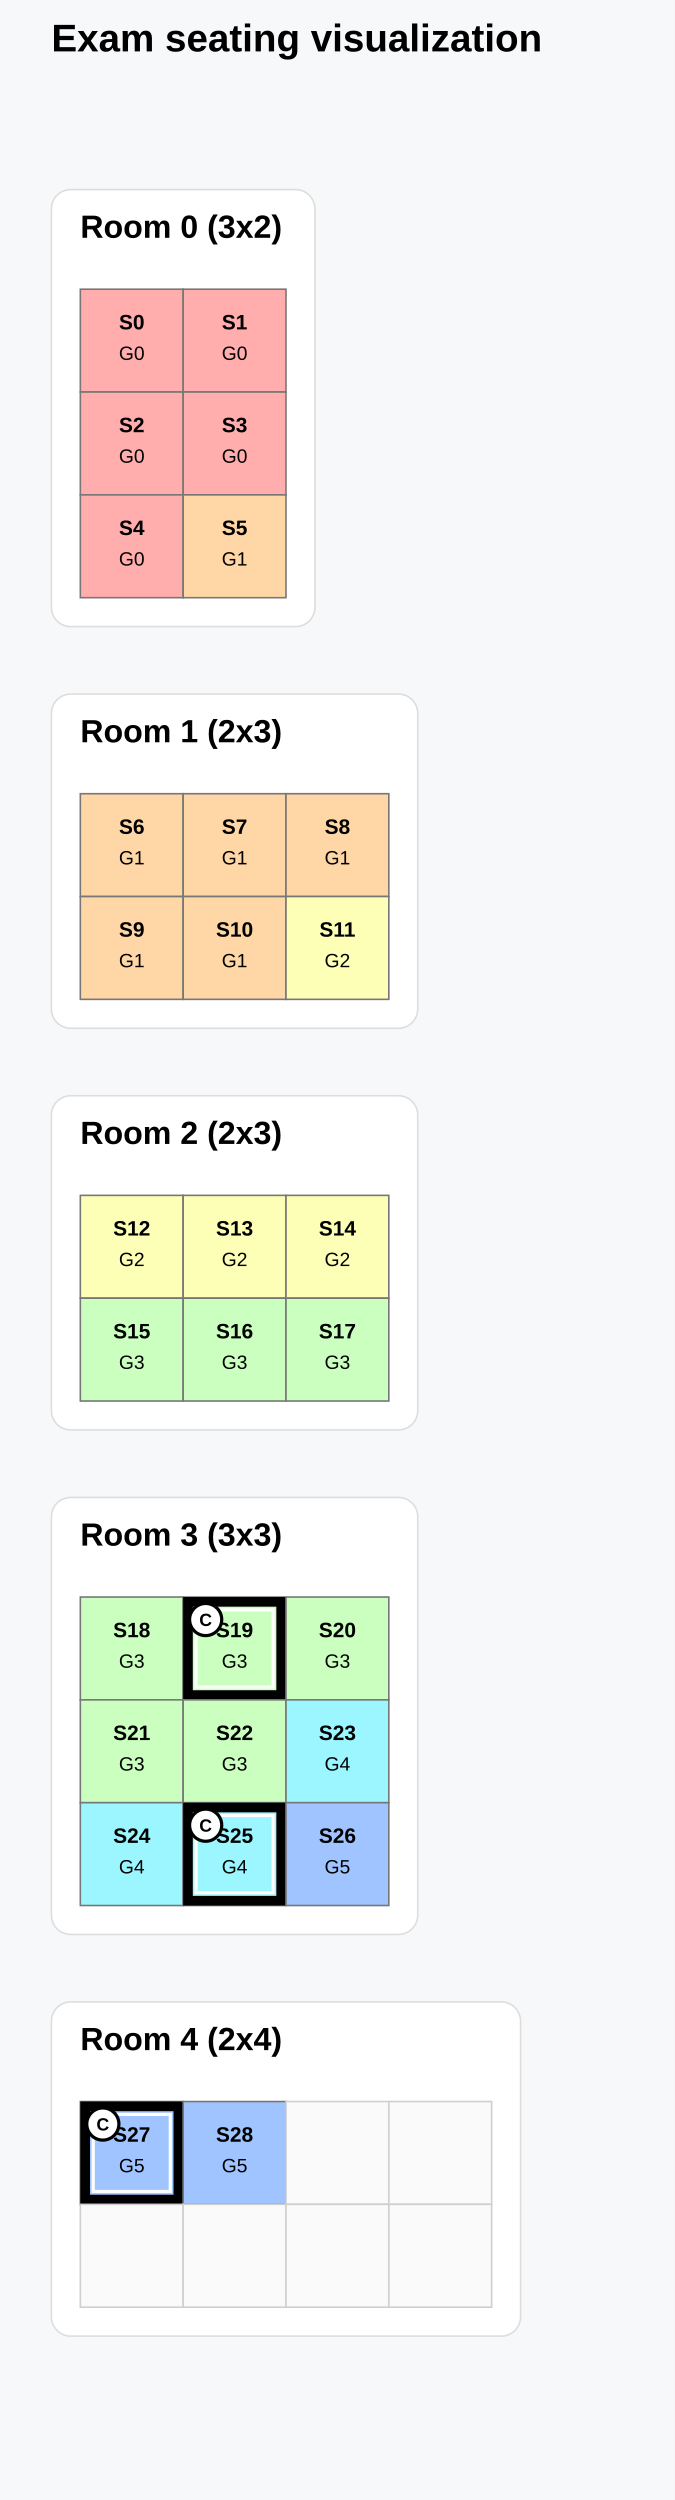
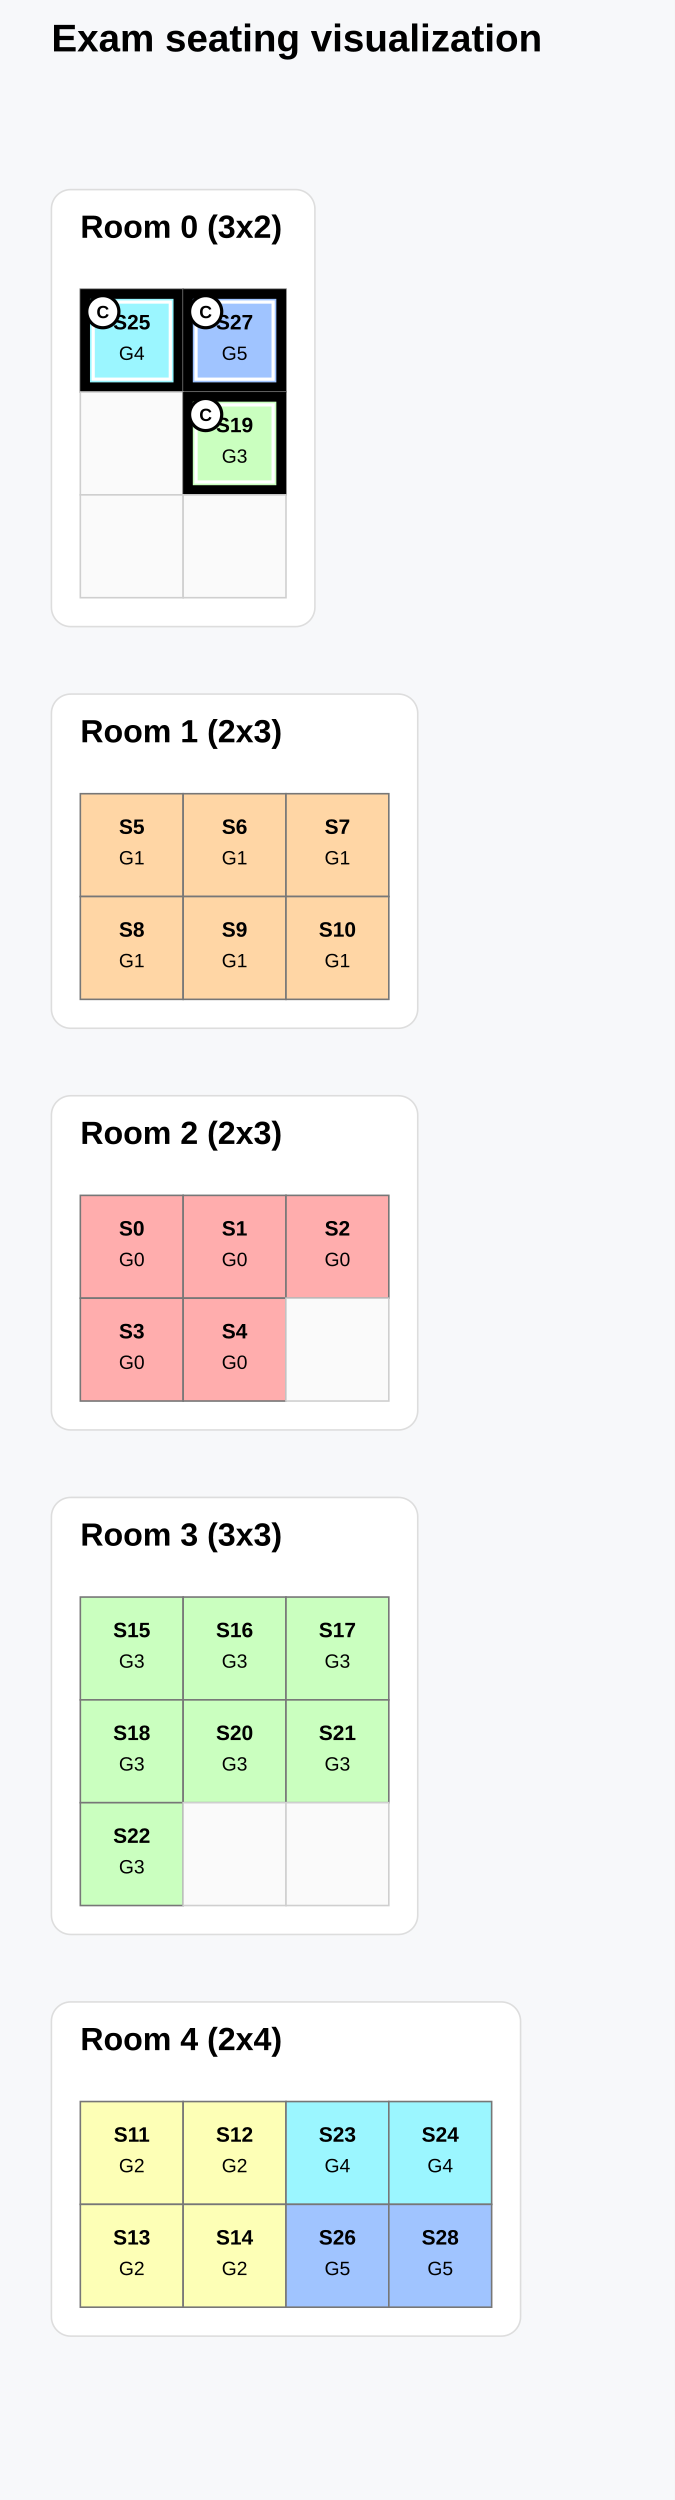
<svg xmlns="http://www.w3.org/2000/svg" width="420" height="1556">
  <style>
text { font-family: Arial, sans-serif; fill: #000000; }
.main-title { font-size: 24px; font-weight: 700; }
.room-title { font-size: 20px; font-weight: 700; }
.seat-student { font-size: 13px; font-weight: 700; }
.seat-info { font-size: 12px; }
.cheater-label { font-size: 11px; font-weight: 700; fill: #000000; }
.room-card { fill: #ffffff; stroke: #dddddd; stroke-width: 1; }
</style>
  <rect width="100%" height="100%" fill="#f7f8fa" />
  <text x="32" y="32" class="main-title">Exam seating visualization</text>
  <rect x="32" y="118" width="164" height="272" rx="12" ry="12" class="room-card" />
  <text x="50" y="148" class="room-title">Room 0 (3x2)</text>
-   <rect x="50" y="180" width="64" height="64" fill="#FFADAD" stroke="#777777" stroke-width="1" />
-   <text x="82" y="205" text-anchor="middle" class="seat-student">S0</text>
-   <text x="82" y="224" text-anchor="middle" class="seat-info">G0</text>
-   <rect x="114" y="180" width="64" height="64" fill="#FFADAD" stroke="#777777" stroke-width="1" />
-   <text x="146" y="205" text-anchor="middle" class="seat-student">S1</text>
-   <text x="146" y="224" text-anchor="middle" class="seat-info">G0</text>
-   <rect x="50" y="244" width="64" height="64" fill="#FFADAD" stroke="#777777" stroke-width="1" />
-   <text x="82" y="269" text-anchor="middle" class="seat-student">S2</text>
-   <text x="82" y="288" text-anchor="middle" class="seat-info">G0</text>
-   <rect x="114" y="244" width="64" height="64" fill="#FFADAD" stroke="#777777" stroke-width="1" />
-   <text x="146" y="269" text-anchor="middle" class="seat-student">S3</text>
-   <text x="146" y="288" text-anchor="middle" class="seat-info">G0</text>
-   <rect x="50" y="308" width="64" height="64" fill="#FFADAD" stroke="#777777" stroke-width="1" />
-   <text x="82" y="333" text-anchor="middle" class="seat-student">S4</text>
-   <text x="82" y="352" text-anchor="middle" class="seat-info">G0</text>
-   <rect x="114" y="308" width="64" height="64" fill="#FFD6A5" stroke="#777777" stroke-width="1" />
-   <text x="146" y="333" text-anchor="middle" class="seat-student">S5</text>
-   <text x="146" y="352" text-anchor="middle" class="seat-info">G1</text>
+   <rect x="50" y="180" width="64" height="64" fill="#9BF6FF" stroke="#777777" stroke-width="1" />
+   <text x="82" y="205" text-anchor="middle" class="seat-student">S25</text>
+   <text x="82" y="224" text-anchor="middle" class="seat-info">G4</text>
+   <rect x="53" y="183" width="58" height="58" fill="none" stroke="#000000" stroke-width="6" />
+   <rect x="58" y="188" width="48" height="48" fill="none" stroke="#ffffff" stroke-width="2" />
+   <circle cx="64" cy="194" r="10" fill="#ffffff" stroke="#000000" stroke-width="2" />
+   <text x="64" y="198" text-anchor="middle" class="cheater-label">C</text>
+   <rect x="114" y="180" width="64" height="64" fill="#A0C4FF" stroke="#777777" stroke-width="1" />
+   <text x="146" y="205" text-anchor="middle" class="seat-student">S27</text>
+   <text x="146" y="224" text-anchor="middle" class="seat-info">G5</text>
+   <rect x="117" y="183" width="58" height="58" fill="none" stroke="#000000" stroke-width="6" />
+   <rect x="122" y="188" width="48" height="48" fill="none" stroke="#ffffff" stroke-width="2" />
+   <circle cx="128" cy="194" r="10" fill="#ffffff" stroke="#000000" stroke-width="2" />
+   <text x="128" y="198" text-anchor="middle" class="cheater-label">C</text>
+   <rect x="50" y="244" width="64" height="64" fill="#fafafa" stroke="#cfcfcf" stroke-width="1" />
+   <rect x="114" y="244" width="64" height="64" fill="#CAFFBF" stroke="#777777" stroke-width="1" />
+   <text x="146" y="269" text-anchor="middle" class="seat-student">S19</text>
+   <text x="146" y="288" text-anchor="middle" class="seat-info">G3</text>
+   <rect x="117" y="247" width="58" height="58" fill="none" stroke="#000000" stroke-width="6" />
+   <rect x="122" y="252" width="48" height="48" fill="none" stroke="#ffffff" stroke-width="2" />
+   <circle cx="128" cy="258" r="10" fill="#ffffff" stroke="#000000" stroke-width="2" />
+   <text x="128" y="262" text-anchor="middle" class="cheater-label">C</text>
+   <rect x="50" y="308" width="64" height="64" fill="#fafafa" stroke="#cfcfcf" stroke-width="1" />
+   <rect x="114" y="308" width="64" height="64" fill="#fafafa" stroke="#cfcfcf" stroke-width="1" />
  <rect x="32" y="432" width="228" height="208" rx="12" ry="12" class="room-card" />
  <text x="50" y="462" class="room-title">Room 1 (2x3)</text>
  <rect x="50" y="494" width="64" height="64" fill="#FFD6A5" stroke="#777777" stroke-width="1" />
-   <text x="82" y="519" text-anchor="middle" class="seat-student">S6</text>
+   <text x="82" y="519" text-anchor="middle" class="seat-student">S5</text>
  <text x="82" y="538" text-anchor="middle" class="seat-info">G1</text>
  <rect x="114" y="494" width="64" height="64" fill="#FFD6A5" stroke="#777777" stroke-width="1" />
-   <text x="146" y="519" text-anchor="middle" class="seat-student">S7</text>
+   <text x="146" y="519" text-anchor="middle" class="seat-student">S6</text>
  <text x="146" y="538" text-anchor="middle" class="seat-info">G1</text>
  <rect x="178" y="494" width="64" height="64" fill="#FFD6A5" stroke="#777777" stroke-width="1" />
-   <text x="210" y="519" text-anchor="middle" class="seat-student">S8</text>
+   <text x="210" y="519" text-anchor="middle" class="seat-student">S7</text>
  <text x="210" y="538" text-anchor="middle" class="seat-info">G1</text>
  <rect x="50" y="558" width="64" height="64" fill="#FFD6A5" stroke="#777777" stroke-width="1" />
-   <text x="82" y="583" text-anchor="middle" class="seat-student">S9</text>
+   <text x="82" y="583" text-anchor="middle" class="seat-student">S8</text>
  <text x="82" y="602" text-anchor="middle" class="seat-info">G1</text>
  <rect x="114" y="558" width="64" height="64" fill="#FFD6A5" stroke="#777777" stroke-width="1" />
-   <text x="146" y="583" text-anchor="middle" class="seat-student">S10</text>
+   <text x="146" y="583" text-anchor="middle" class="seat-student">S9</text>
  <text x="146" y="602" text-anchor="middle" class="seat-info">G1</text>
-   <rect x="178" y="558" width="64" height="64" fill="#FDFFB6" stroke="#777777" stroke-width="1" />
-   <text x="210" y="583" text-anchor="middle" class="seat-student">S11</text>
-   <text x="210" y="602" text-anchor="middle" class="seat-info">G2</text>
+   <rect x="178" y="558" width="64" height="64" fill="#FFD6A5" stroke="#777777" stroke-width="1" />
+   <text x="210" y="583" text-anchor="middle" class="seat-student">S10</text>
+   <text x="210" y="602" text-anchor="middle" class="seat-info">G1</text>
  <rect x="32" y="682" width="228" height="208" rx="12" ry="12" class="room-card" />
  <text x="50" y="712" class="room-title">Room 2 (2x3)</text>
-   <rect x="50" y="744" width="64" height="64" fill="#FDFFB6" stroke="#777777" stroke-width="1" />
-   <text x="82" y="769" text-anchor="middle" class="seat-student">S12</text>
-   <text x="82" y="788" text-anchor="middle" class="seat-info">G2</text>
-   <rect x="114" y="744" width="64" height="64" fill="#FDFFB6" stroke="#777777" stroke-width="1" />
-   <text x="146" y="769" text-anchor="middle" class="seat-student">S13</text>
-   <text x="146" y="788" text-anchor="middle" class="seat-info">G2</text>
-   <rect x="178" y="744" width="64" height="64" fill="#FDFFB6" stroke="#777777" stroke-width="1" />
-   <text x="210" y="769" text-anchor="middle" class="seat-student">S14</text>
-   <text x="210" y="788" text-anchor="middle" class="seat-info">G2</text>
-   <rect x="50" y="808" width="64" height="64" fill="#CAFFBF" stroke="#777777" stroke-width="1" />
-   <text x="82" y="833" text-anchor="middle" class="seat-student">S15</text>
-   <text x="82" y="852" text-anchor="middle" class="seat-info">G3</text>
-   <rect x="114" y="808" width="64" height="64" fill="#CAFFBF" stroke="#777777" stroke-width="1" />
-   <text x="146" y="833" text-anchor="middle" class="seat-student">S16</text>
-   <text x="146" y="852" text-anchor="middle" class="seat-info">G3</text>
-   <rect x="178" y="808" width="64" height="64" fill="#CAFFBF" stroke="#777777" stroke-width="1" />
-   <text x="210" y="833" text-anchor="middle" class="seat-student">S17</text>
-   <text x="210" y="852" text-anchor="middle" class="seat-info">G3</text>
+   <rect x="50" y="744" width="64" height="64" fill="#FFADAD" stroke="#777777" stroke-width="1" />
+   <text x="82" y="769" text-anchor="middle" class="seat-student">S0</text>
+   <text x="82" y="788" text-anchor="middle" class="seat-info">G0</text>
+   <rect x="114" y="744" width="64" height="64" fill="#FFADAD" stroke="#777777" stroke-width="1" />
+   <text x="146" y="769" text-anchor="middle" class="seat-student">S1</text>
+   <text x="146" y="788" text-anchor="middle" class="seat-info">G0</text>
+   <rect x="178" y="744" width="64" height="64" fill="#FFADAD" stroke="#777777" stroke-width="1" />
+   <text x="210" y="769" text-anchor="middle" class="seat-student">S2</text>
+   <text x="210" y="788" text-anchor="middle" class="seat-info">G0</text>
+   <rect x="50" y="808" width="64" height="64" fill="#FFADAD" stroke="#777777" stroke-width="1" />
+   <text x="82" y="833" text-anchor="middle" class="seat-student">S3</text>
+   <text x="82" y="852" text-anchor="middle" class="seat-info">G0</text>
+   <rect x="114" y="808" width="64" height="64" fill="#FFADAD" stroke="#777777" stroke-width="1" />
+   <text x="146" y="833" text-anchor="middle" class="seat-student">S4</text>
+   <text x="146" y="852" text-anchor="middle" class="seat-info">G0</text>
+   <rect x="178" y="808" width="64" height="64" fill="#fafafa" stroke="#cfcfcf" stroke-width="1" />
  <rect x="32" y="932" width="228" height="272" rx="12" ry="12" class="room-card" />
  <text x="50" y="962" class="room-title">Room 3 (3x3)</text>
  <rect x="50" y="994" width="64" height="64" fill="#CAFFBF" stroke="#777777" stroke-width="1" />
-   <text x="82" y="1019" text-anchor="middle" class="seat-student">S18</text>
+   <text x="82" y="1019" text-anchor="middle" class="seat-student">S15</text>
  <text x="82" y="1038" text-anchor="middle" class="seat-info">G3</text>
  <rect x="114" y="994" width="64" height="64" fill="#CAFFBF" stroke="#777777" stroke-width="1" />
-   <text x="146" y="1019" text-anchor="middle" class="seat-student">S19</text>
+   <text x="146" y="1019" text-anchor="middle" class="seat-student">S16</text>
  <text x="146" y="1038" text-anchor="middle" class="seat-info">G3</text>
-   <rect x="117" y="997" width="58" height="58" fill="none" stroke="#000000" stroke-width="6" />
-   <rect x="122" y="1002" width="48" height="48" fill="none" stroke="#ffffff" stroke-width="2" />
-   <circle cx="128" cy="1008" r="10" fill="#ffffff" stroke="#000000" stroke-width="2" />
-   <text x="128" y="1012" text-anchor="middle" class="cheater-label">C</text>
  <rect x="178" y="994" width="64" height="64" fill="#CAFFBF" stroke="#777777" stroke-width="1" />
-   <text x="210" y="1019" text-anchor="middle" class="seat-student">S20</text>
+   <text x="210" y="1019" text-anchor="middle" class="seat-student">S17</text>
  <text x="210" y="1038" text-anchor="middle" class="seat-info">G3</text>
  <rect x="50" y="1058" width="64" height="64" fill="#CAFFBF" stroke="#777777" stroke-width="1" />
-   <text x="82" y="1083" text-anchor="middle" class="seat-student">S21</text>
+   <text x="82" y="1083" text-anchor="middle" class="seat-student">S18</text>
  <text x="82" y="1102" text-anchor="middle" class="seat-info">G3</text>
  <rect x="114" y="1058" width="64" height="64" fill="#CAFFBF" stroke="#777777" stroke-width="1" />
-   <text x="146" y="1083" text-anchor="middle" class="seat-student">S22</text>
+   <text x="146" y="1083" text-anchor="middle" class="seat-student">S20</text>
  <text x="146" y="1102" text-anchor="middle" class="seat-info">G3</text>
-   <rect x="178" y="1058" width="64" height="64" fill="#9BF6FF" stroke="#777777" stroke-width="1" />
-   <text x="210" y="1083" text-anchor="middle" class="seat-student">S23</text>
-   <text x="210" y="1102" text-anchor="middle" class="seat-info">G4</text>
-   <rect x="50" y="1122" width="64" height="64" fill="#9BF6FF" stroke="#777777" stroke-width="1" />
-   <text x="82" y="1147" text-anchor="middle" class="seat-student">S24</text>
-   <text x="82" y="1166" text-anchor="middle" class="seat-info">G4</text>
-   <rect x="114" y="1122" width="64" height="64" fill="#9BF6FF" stroke="#777777" stroke-width="1" />
-   <text x="146" y="1147" text-anchor="middle" class="seat-student">S25</text>
-   <text x="146" y="1166" text-anchor="middle" class="seat-info">G4</text>
-   <rect x="117" y="1125" width="58" height="58" fill="none" stroke="#000000" stroke-width="6" />
-   <rect x="122" y="1130" width="48" height="48" fill="none" stroke="#ffffff" stroke-width="2" />
-   <circle cx="128" cy="1136" r="10" fill="#ffffff" stroke="#000000" stroke-width="2" />
-   <text x="128" y="1140" text-anchor="middle" class="cheater-label">C</text>
-   <rect x="178" y="1122" width="64" height="64" fill="#A0C4FF" stroke="#777777" stroke-width="1" />
-   <text x="210" y="1147" text-anchor="middle" class="seat-student">S26</text>
-   <text x="210" y="1166" text-anchor="middle" class="seat-info">G5</text>
+   <rect x="178" y="1058" width="64" height="64" fill="#CAFFBF" stroke="#777777" stroke-width="1" />
+   <text x="210" y="1083" text-anchor="middle" class="seat-student">S21</text>
+   <text x="210" y="1102" text-anchor="middle" class="seat-info">G3</text>
+   <rect x="50" y="1122" width="64" height="64" fill="#CAFFBF" stroke="#777777" stroke-width="1" />
+   <text x="82" y="1147" text-anchor="middle" class="seat-student">S22</text>
+   <text x="82" y="1166" text-anchor="middle" class="seat-info">G3</text>
+   <rect x="114" y="1122" width="64" height="64" fill="#fafafa" stroke="#cfcfcf" stroke-width="1" />
+   <rect x="178" y="1122" width="64" height="64" fill="#fafafa" stroke="#cfcfcf" stroke-width="1" />
  <rect x="32" y="1246" width="292" height="208" rx="12" ry="12" class="room-card" />
  <text x="50" y="1276" class="room-title">Room 4 (2x4)</text>
-   <rect x="50" y="1308" width="64" height="64" fill="#A0C4FF" stroke="#777777" stroke-width="1" />
-   <text x="82" y="1333" text-anchor="middle" class="seat-student">S27</text>
-   <text x="82" y="1352" text-anchor="middle" class="seat-info">G5</text>
-   <rect x="53" y="1311" width="58" height="58" fill="none" stroke="#000000" stroke-width="6" />
-   <rect x="58" y="1316" width="48" height="48" fill="none" stroke="#ffffff" stroke-width="2" />
-   <circle cx="64" cy="1322" r="10" fill="#ffffff" stroke="#000000" stroke-width="2" />
-   <text x="64" y="1326" text-anchor="middle" class="cheater-label">C</text>
-   <rect x="114" y="1308" width="64" height="64" fill="#A0C4FF" stroke="#777777" stroke-width="1" />
-   <text x="146" y="1333" text-anchor="middle" class="seat-student">S28</text>
-   <text x="146" y="1352" text-anchor="middle" class="seat-info">G5</text>
-   <rect x="178" y="1308" width="64" height="64" fill="#fafafa" stroke="#cfcfcf" stroke-width="1" />
-   <rect x="242" y="1308" width="64" height="64" fill="#fafafa" stroke="#cfcfcf" stroke-width="1" />
-   <rect x="50" y="1372" width="64" height="64" fill="#fafafa" stroke="#cfcfcf" stroke-width="1" />
-   <rect x="114" y="1372" width="64" height="64" fill="#fafafa" stroke="#cfcfcf" stroke-width="1" />
-   <rect x="178" y="1372" width="64" height="64" fill="#fafafa" stroke="#cfcfcf" stroke-width="1" />
-   <rect x="242" y="1372" width="64" height="64" fill="#fafafa" stroke="#cfcfcf" stroke-width="1" />
+   <rect x="50" y="1308" width="64" height="64" fill="#FDFFB6" stroke="#777777" stroke-width="1" />
+   <text x="82" y="1333" text-anchor="middle" class="seat-student">S11</text>
+   <text x="82" y="1352" text-anchor="middle" class="seat-info">G2</text>
+   <rect x="114" y="1308" width="64" height="64" fill="#FDFFB6" stroke="#777777" stroke-width="1" />
+   <text x="146" y="1333" text-anchor="middle" class="seat-student">S12</text>
+   <text x="146" y="1352" text-anchor="middle" class="seat-info">G2</text>
+   <rect x="178" y="1308" width="64" height="64" fill="#9BF6FF" stroke="#777777" stroke-width="1" />
+   <text x="210" y="1333" text-anchor="middle" class="seat-student">S23</text>
+   <text x="210" y="1352" text-anchor="middle" class="seat-info">G4</text>
+   <rect x="242" y="1308" width="64" height="64" fill="#9BF6FF" stroke="#777777" stroke-width="1" />
+   <text x="274" y="1333" text-anchor="middle" class="seat-student">S24</text>
+   <text x="274" y="1352" text-anchor="middle" class="seat-info">G4</text>
+   <rect x="50" y="1372" width="64" height="64" fill="#FDFFB6" stroke="#777777" stroke-width="1" />
+   <text x="82" y="1397" text-anchor="middle" class="seat-student">S13</text>
+   <text x="82" y="1416" text-anchor="middle" class="seat-info">G2</text>
+   <rect x="114" y="1372" width="64" height="64" fill="#FDFFB6" stroke="#777777" stroke-width="1" />
+   <text x="146" y="1397" text-anchor="middle" class="seat-student">S14</text>
+   <text x="146" y="1416" text-anchor="middle" class="seat-info">G2</text>
+   <rect x="178" y="1372" width="64" height="64" fill="#A0C4FF" stroke="#777777" stroke-width="1" />
+   <text x="210" y="1397" text-anchor="middle" class="seat-student">S26</text>
+   <text x="210" y="1416" text-anchor="middle" class="seat-info">G5</text>
+   <rect x="242" y="1372" width="64" height="64" fill="#A0C4FF" stroke="#777777" stroke-width="1" />
+   <text x="274" y="1397" text-anchor="middle" class="seat-student">S28</text>
+   <text x="274" y="1416" text-anchor="middle" class="seat-info">G5</text>
</svg>
